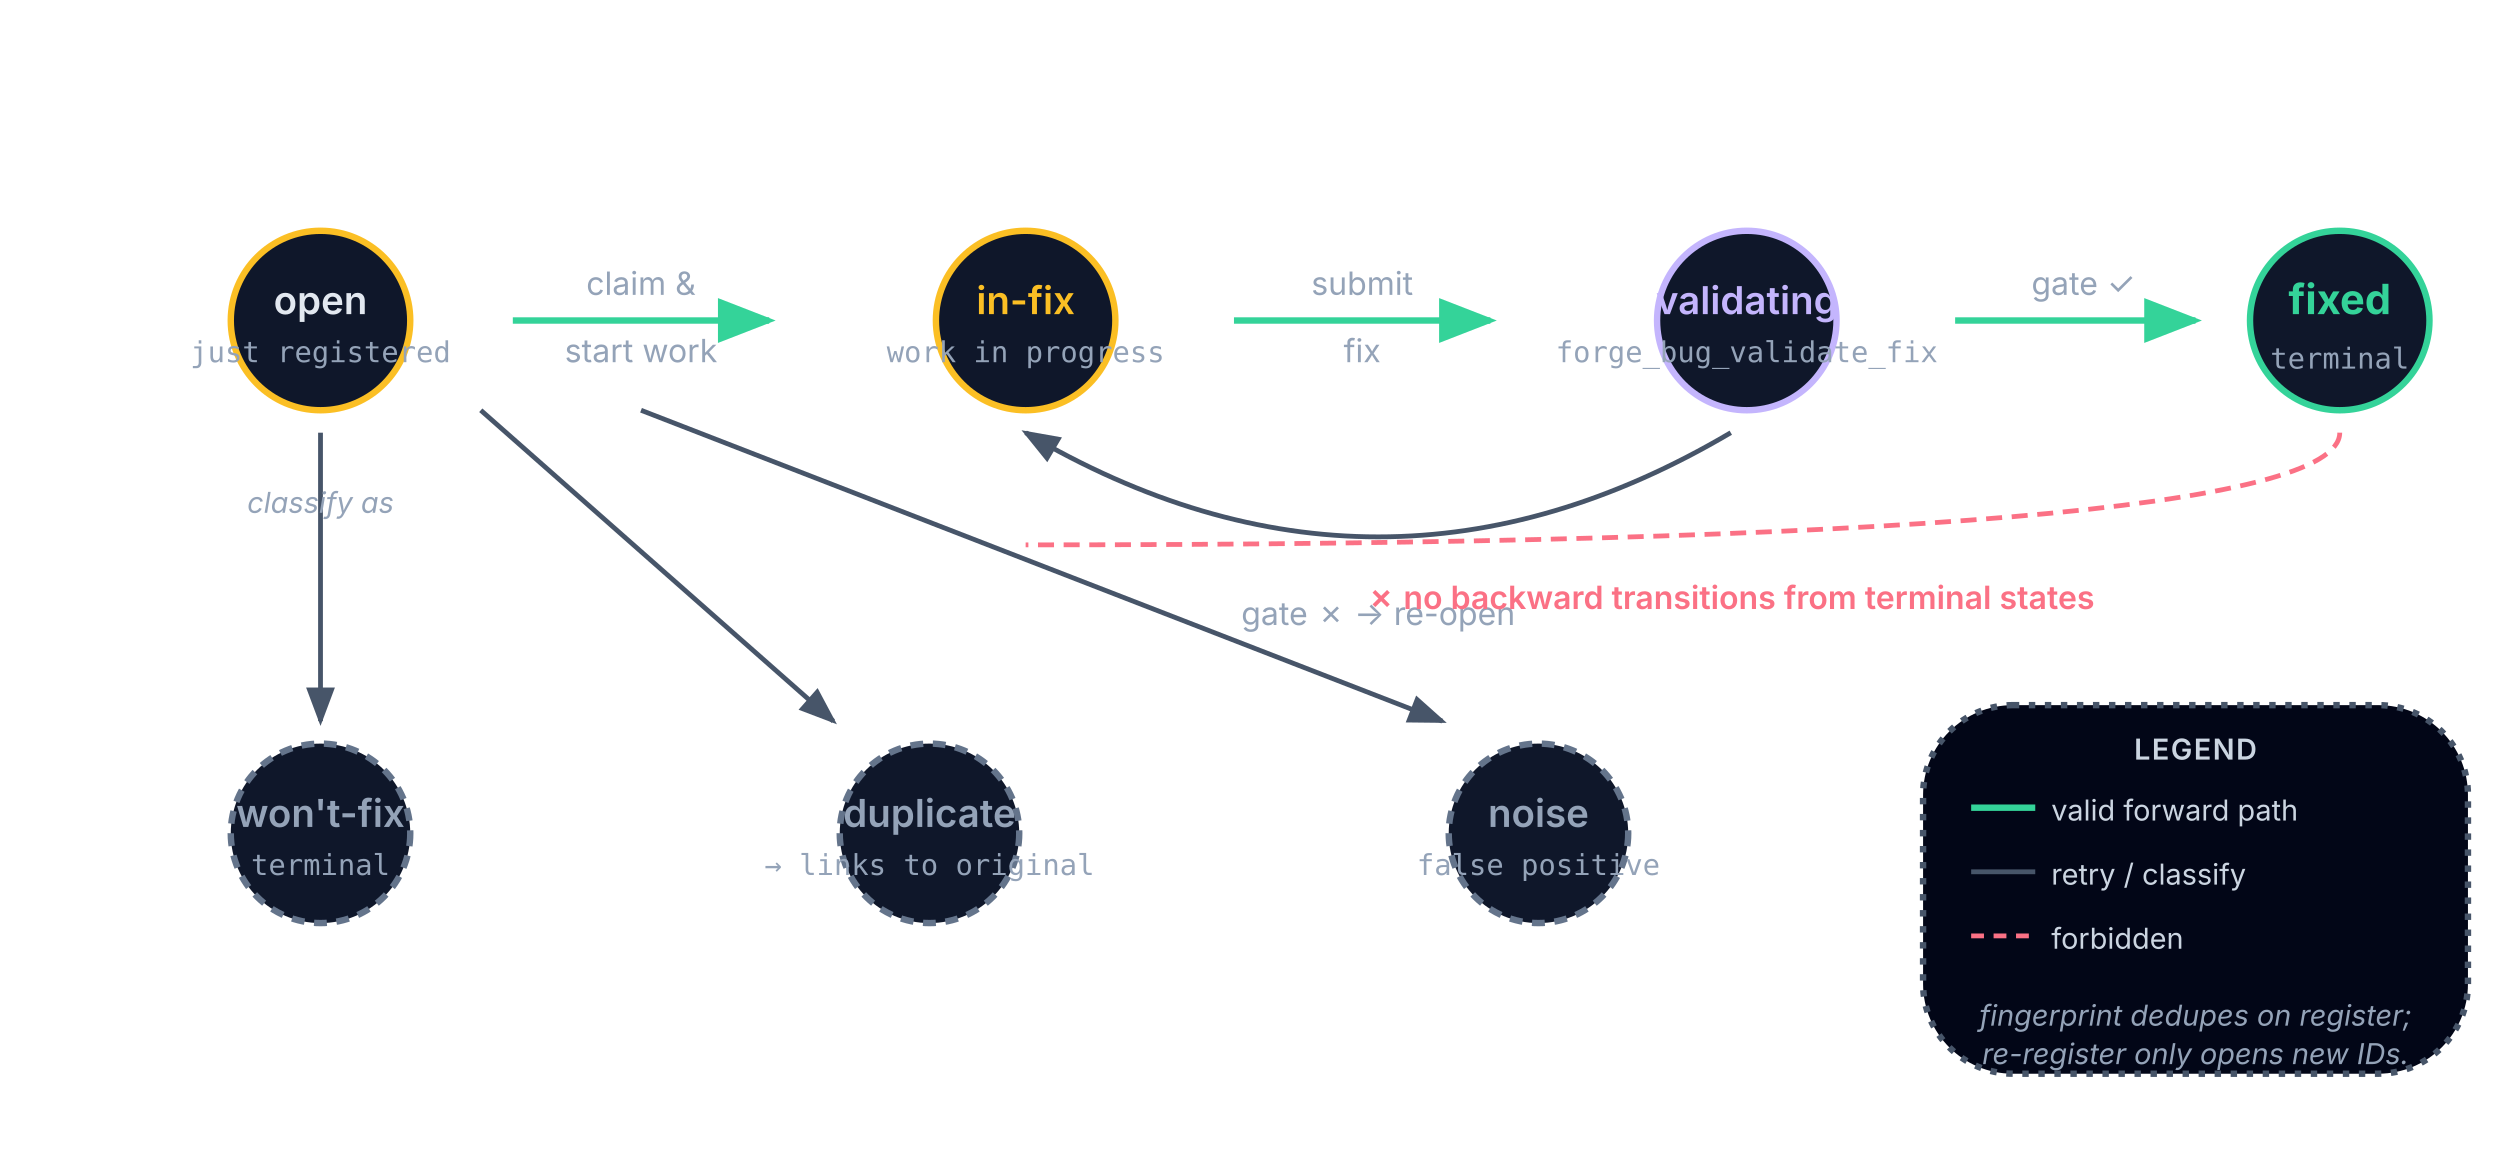
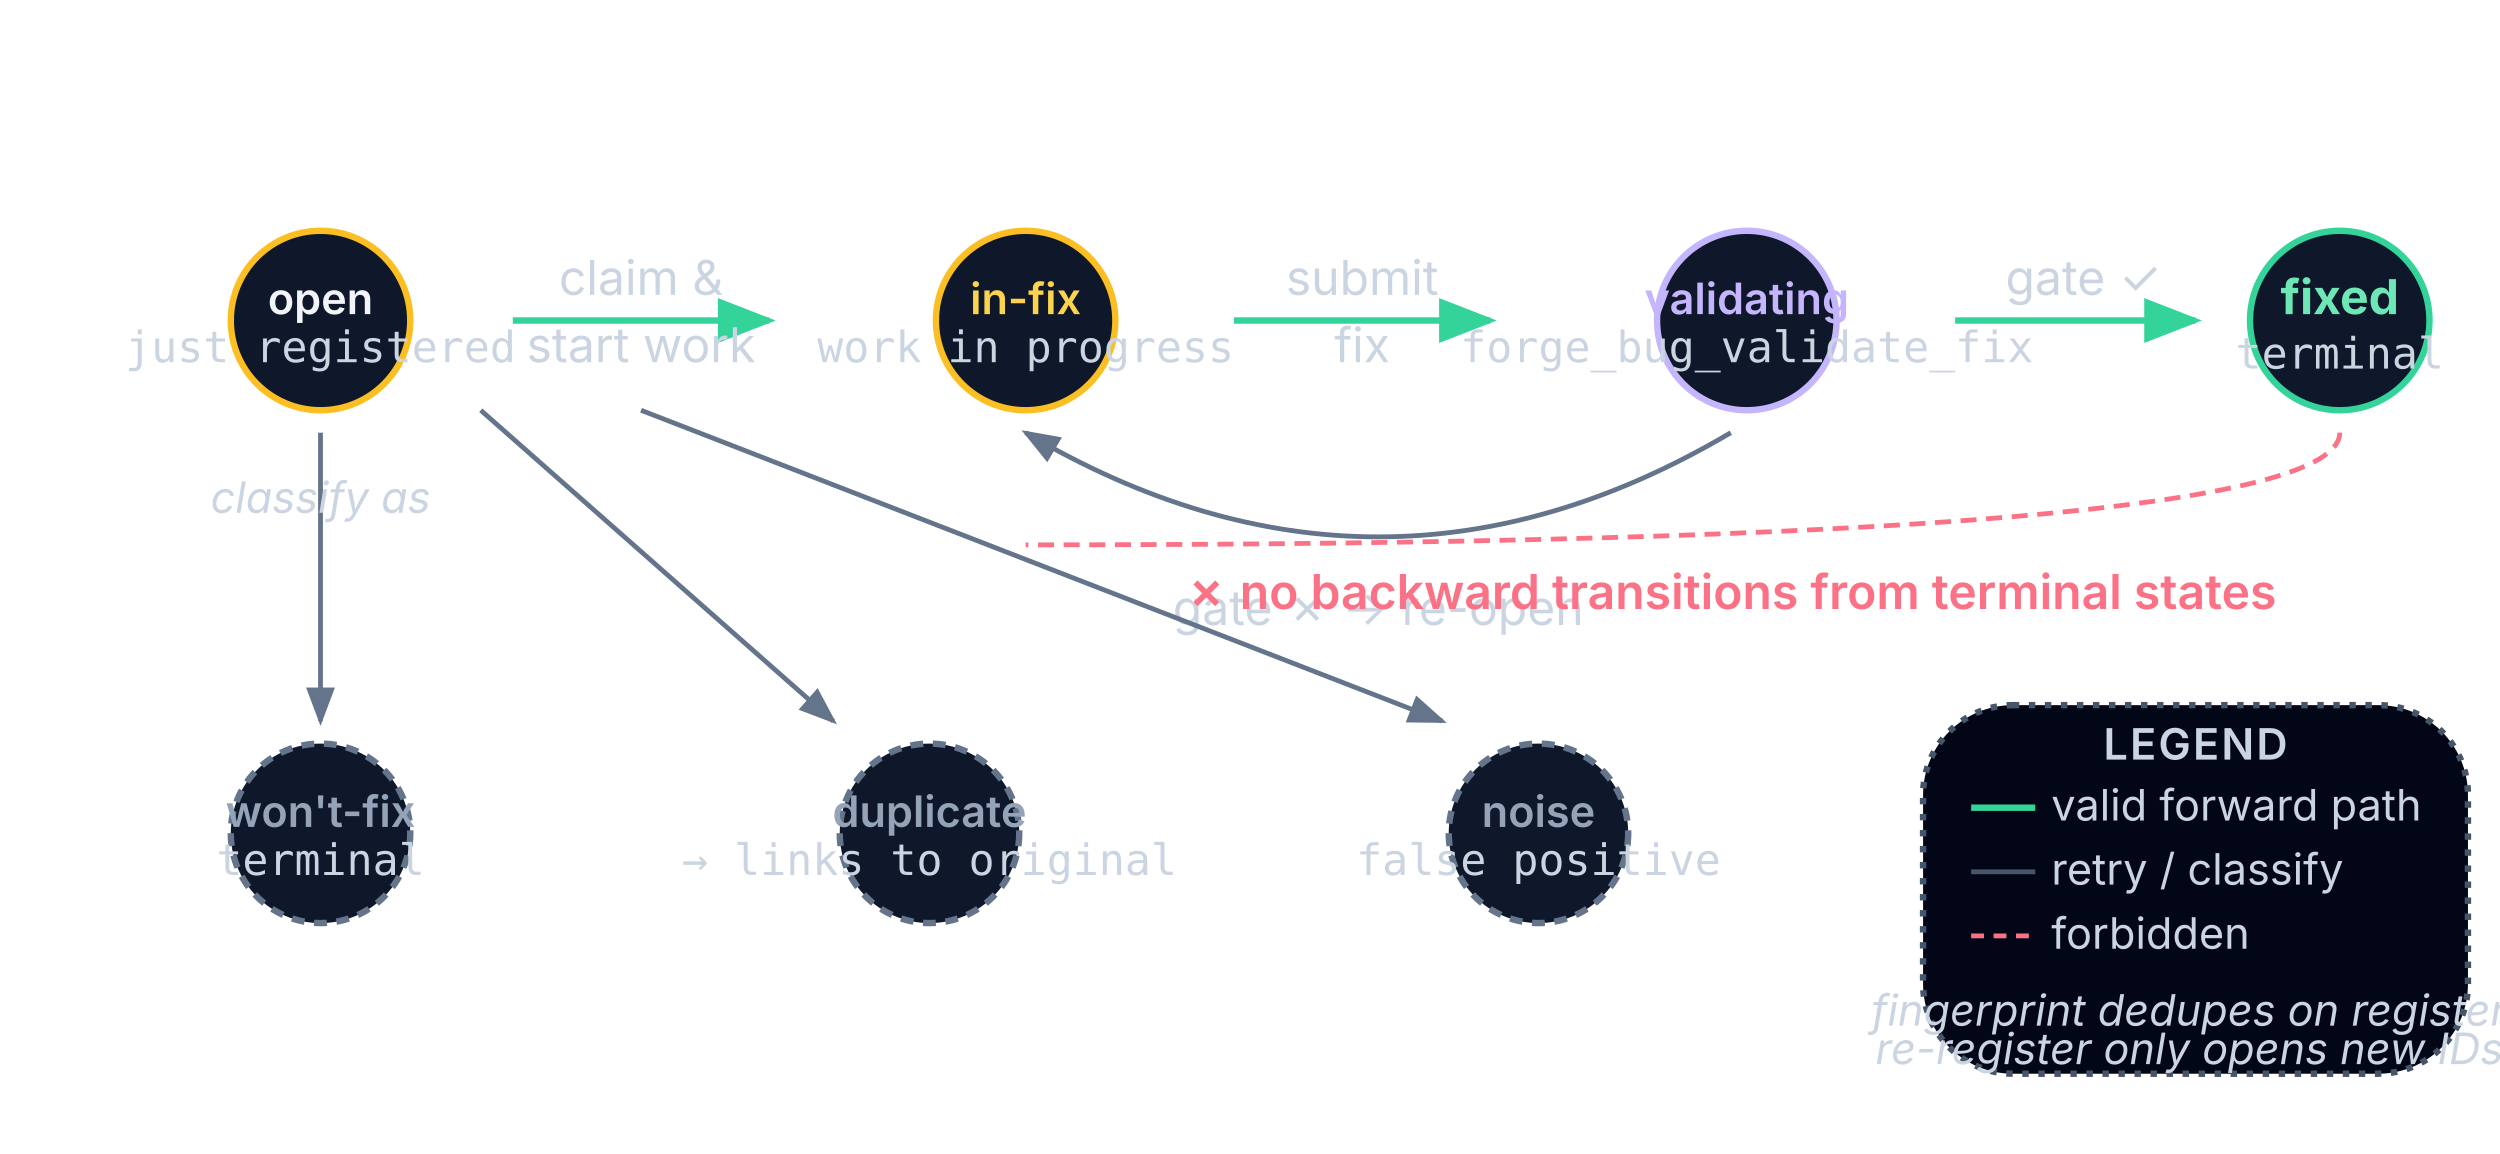
<svg xmlns="http://www.w3.org/2000/svg" viewBox="0 0 780 360" fill="none">
  <style>
    text { font-family: 'Inter', sans-serif; }
    .node { rx: 28; ry: 28; stroke-width: 2; }
-     .arrow { stroke: #475569; stroke-width: 1.5; fill: none; marker-end: url(#bsah); }
+     .arrow { stroke: #64748b; stroke-width: 1.5; fill: none; marker-end: url(#bsah); }
    .arrow-ok { stroke: #34d399; stroke-width: 2; fill: none; marker-end: url(#bsahok); }
    .arrow-bad { stroke: #fb7185; stroke-width: 1.5; fill: none; stroke-dasharray: 5 3; }
-     .label { font-size: 10px; fill: #94a3b8; }
-     .small { font-size: 9px; fill: #cbd5e1; }
-     .tiny { font-size: 9px; fill: #94a3b8; font-style: italic; }
-     .title { font-size: 12px; fill: #e2e8f0; font-weight: 600; }
-     .legend { font-size: 9px; font-weight: 600; text-transform: uppercase; letter-spacing: 0.05em; }
-     .pill { font-size: 13px; font-weight: 700; }
-     .terminal-good { fill: #34d399; }
-     .terminal-bad { fill: #fb7185; }
-     .work { fill: #fbbf24; }
+     .label { font-size: 15px; fill: #cbd5e1; }
+     .small { font-size: 13.5px; fill: #cbd5e1; }
+     .tiny { font-size: 13.5px; fill: #cbd5e1; font-style: italic; }
+     .title { font-size: 13.5px; fill: #f1f5f9; font-weight: 600; }
+     .legend { font-size: 13.5px; font-weight: 600; text-transform: uppercase; letter-spacing: 0.05em; }
+     .pill { font-size: 15px; font-weight: 700; }
+     .terminal-good { fill: #6ee7b7; }
+     .terminal-bad { fill: #fda4af; }
+     .work { fill: #fcd34d; }
    .review { fill: #c4b5fd; }
-     .surf { font-size: 9px; font-family: 'JetBrains Mono', monospace; fill: #94a3b8; }
+     .surf { font-size: 13.5px; font-family: 'JetBrains Mono', monospace; fill: #cbd5e1; }
  </style>
  <defs>
    <marker id="bsah" markerWidth="8" markerHeight="6" refX="7" refY="3" orient="auto">
-       <path d="M0,0 L8,3 L0,6" fill="#475569" />
+       <path d="M0,0 L8,3 L0,6" fill="#64748b" />
    </marker>
    <marker id="bsahok" markerWidth="9" markerHeight="7" refX="8" refY="3.5" orient="auto">
      <path d="M0,0 L9,3.5 L0,7" fill="#34d399" />
    </marker>
  </defs>
  <ellipse cx="100" cy="100" rx="60" ry="32" class="node" fill="#0f172a" stroke="#fbbf24" />
  <text x="100" y="98" class="title" text-anchor="middle">open</text>
  <text x="100" y="113" class="surf" text-anchor="middle">just registered</text>
  <path d="M160,100 L240,100" class="arrow-ok" />
  <text x="200" y="92" class="label" text-anchor="middle">claim &amp;</text>
  <text x="200" y="113" class="label" text-anchor="middle">start work</text>
  <ellipse cx="320" cy="100" rx="65" ry="32" class="node" fill="#0f172a" stroke="#fbbf24" />
  <text x="320" y="98" class="title work" text-anchor="middle">in-fix</text>
  <text x="320" y="113" class="surf" text-anchor="middle">work in progress</text>
  <path d="M385,100 L465,100" class="arrow-ok" />
  <text x="425" y="92" class="label" text-anchor="middle">submit</text>
  <text x="425" y="113" class="label" text-anchor="middle">fix</text>
  <ellipse cx="545" cy="100" rx="65" ry="32" class="node" fill="#0f172a" stroke="#c4b5fd" />
  <text x="545" y="98" class="title review" text-anchor="middle">validating</text>
  <text x="545" y="113" class="surf" text-anchor="middle">forge_bug_validate_fix</text>
  <path d="M610,100 L685,100" class="arrow-ok" />
  <text x="650" y="92" class="label ok" text-anchor="middle">gate ✓</text>
  <ellipse cx="730" cy="100" rx="40" ry="32" class="node" fill="#0f172a" stroke="#34d399" stroke-width="2.5" />
  <text x="730" y="98" class="pill terminal-good" text-anchor="middle">fixed</text>
  <text x="730" y="115" class="surf" text-anchor="middle">terminal</text>
  <path d="M540,135 Q430,200 320,135" class="arrow" />
  <text x="430" y="195" class="label" text-anchor="middle">gate ✗ → re-open</text>
  <path d="M100,135 L100,225" class="arrow" />
  <ellipse cx="100" cy="260" rx="65" ry="28" class="node" fill="#0f172a" stroke="#64748b" stroke-dasharray="4 3" />
  <text x="100" y="258" class="title" text-anchor="middle" style="fill:#94a3b8;">won't-fix</text>
  <text x="100" y="273" class="surf" text-anchor="middle">terminal</text>
  <text x="100" y="160" class="tiny" text-anchor="middle">classify as</text>
  <path d="M150,128 L260,225" class="arrow" />
  <ellipse cx="290" cy="260" rx="65" ry="28" class="node" fill="#0f172a" stroke="#64748b" stroke-dasharray="4 3" />
  <text x="290" y="258" class="title" text-anchor="middle" style="fill:#94a3b8;">duplicate</text>
  <text x="290" y="273" class="surf" text-anchor="middle">→ links to original</text>
  <path d="M200,128 L450,225" class="arrow" />
  <ellipse cx="480" cy="260" rx="55" ry="28" class="node" fill="#0f172a" stroke="#64748b" stroke-dasharray="4 3" />
  <text x="480" y="258" class="title" text-anchor="middle" style="fill:#94a3b8;">noise</text>
  <text x="480" y="273" class="surf" text-anchor="middle">false positive</text>
  <path d="M730,135 Q730,170 320,170" class="arrow-bad" />
  <text x="540" y="190" class="label" style="fill:#fb7185;font-weight:600;" text-anchor="middle">✗ no backward transitions from terminal states</text>
  <rect x="600" y="220" width="170" height="115" class="node" fill="#020617" stroke="#475569" stroke-dasharray="2 3" />
  <text x="685" y="237" class="legend" text-anchor="middle" style="fill:#cbd5e1;">LEGEND</text>
  <line x1="615" y1="252" x2="635" y2="252" stroke="#34d399" stroke-width="2" />
  <text x="640" y="256" class="small">valid forward path</text>
  <line x1="615" y1="272" x2="635" y2="272" stroke="#475569" stroke-width="1.5" />
  <text x="640" y="276" class="small">retry / classify</text>
  <line x1="615" y1="292" x2="635" y2="292" stroke="#fb7185" stroke-width="1.5" stroke-dasharray="4 3" />
  <text x="640" y="296" class="small">forbidden</text>
  <text x="685" y="320" class="tiny" text-anchor="middle">fingerprint dedupes on register;</text>
  <text x="685" y="332" class="tiny" text-anchor="middle">re-register only opens new IDs.</text>
</svg>
